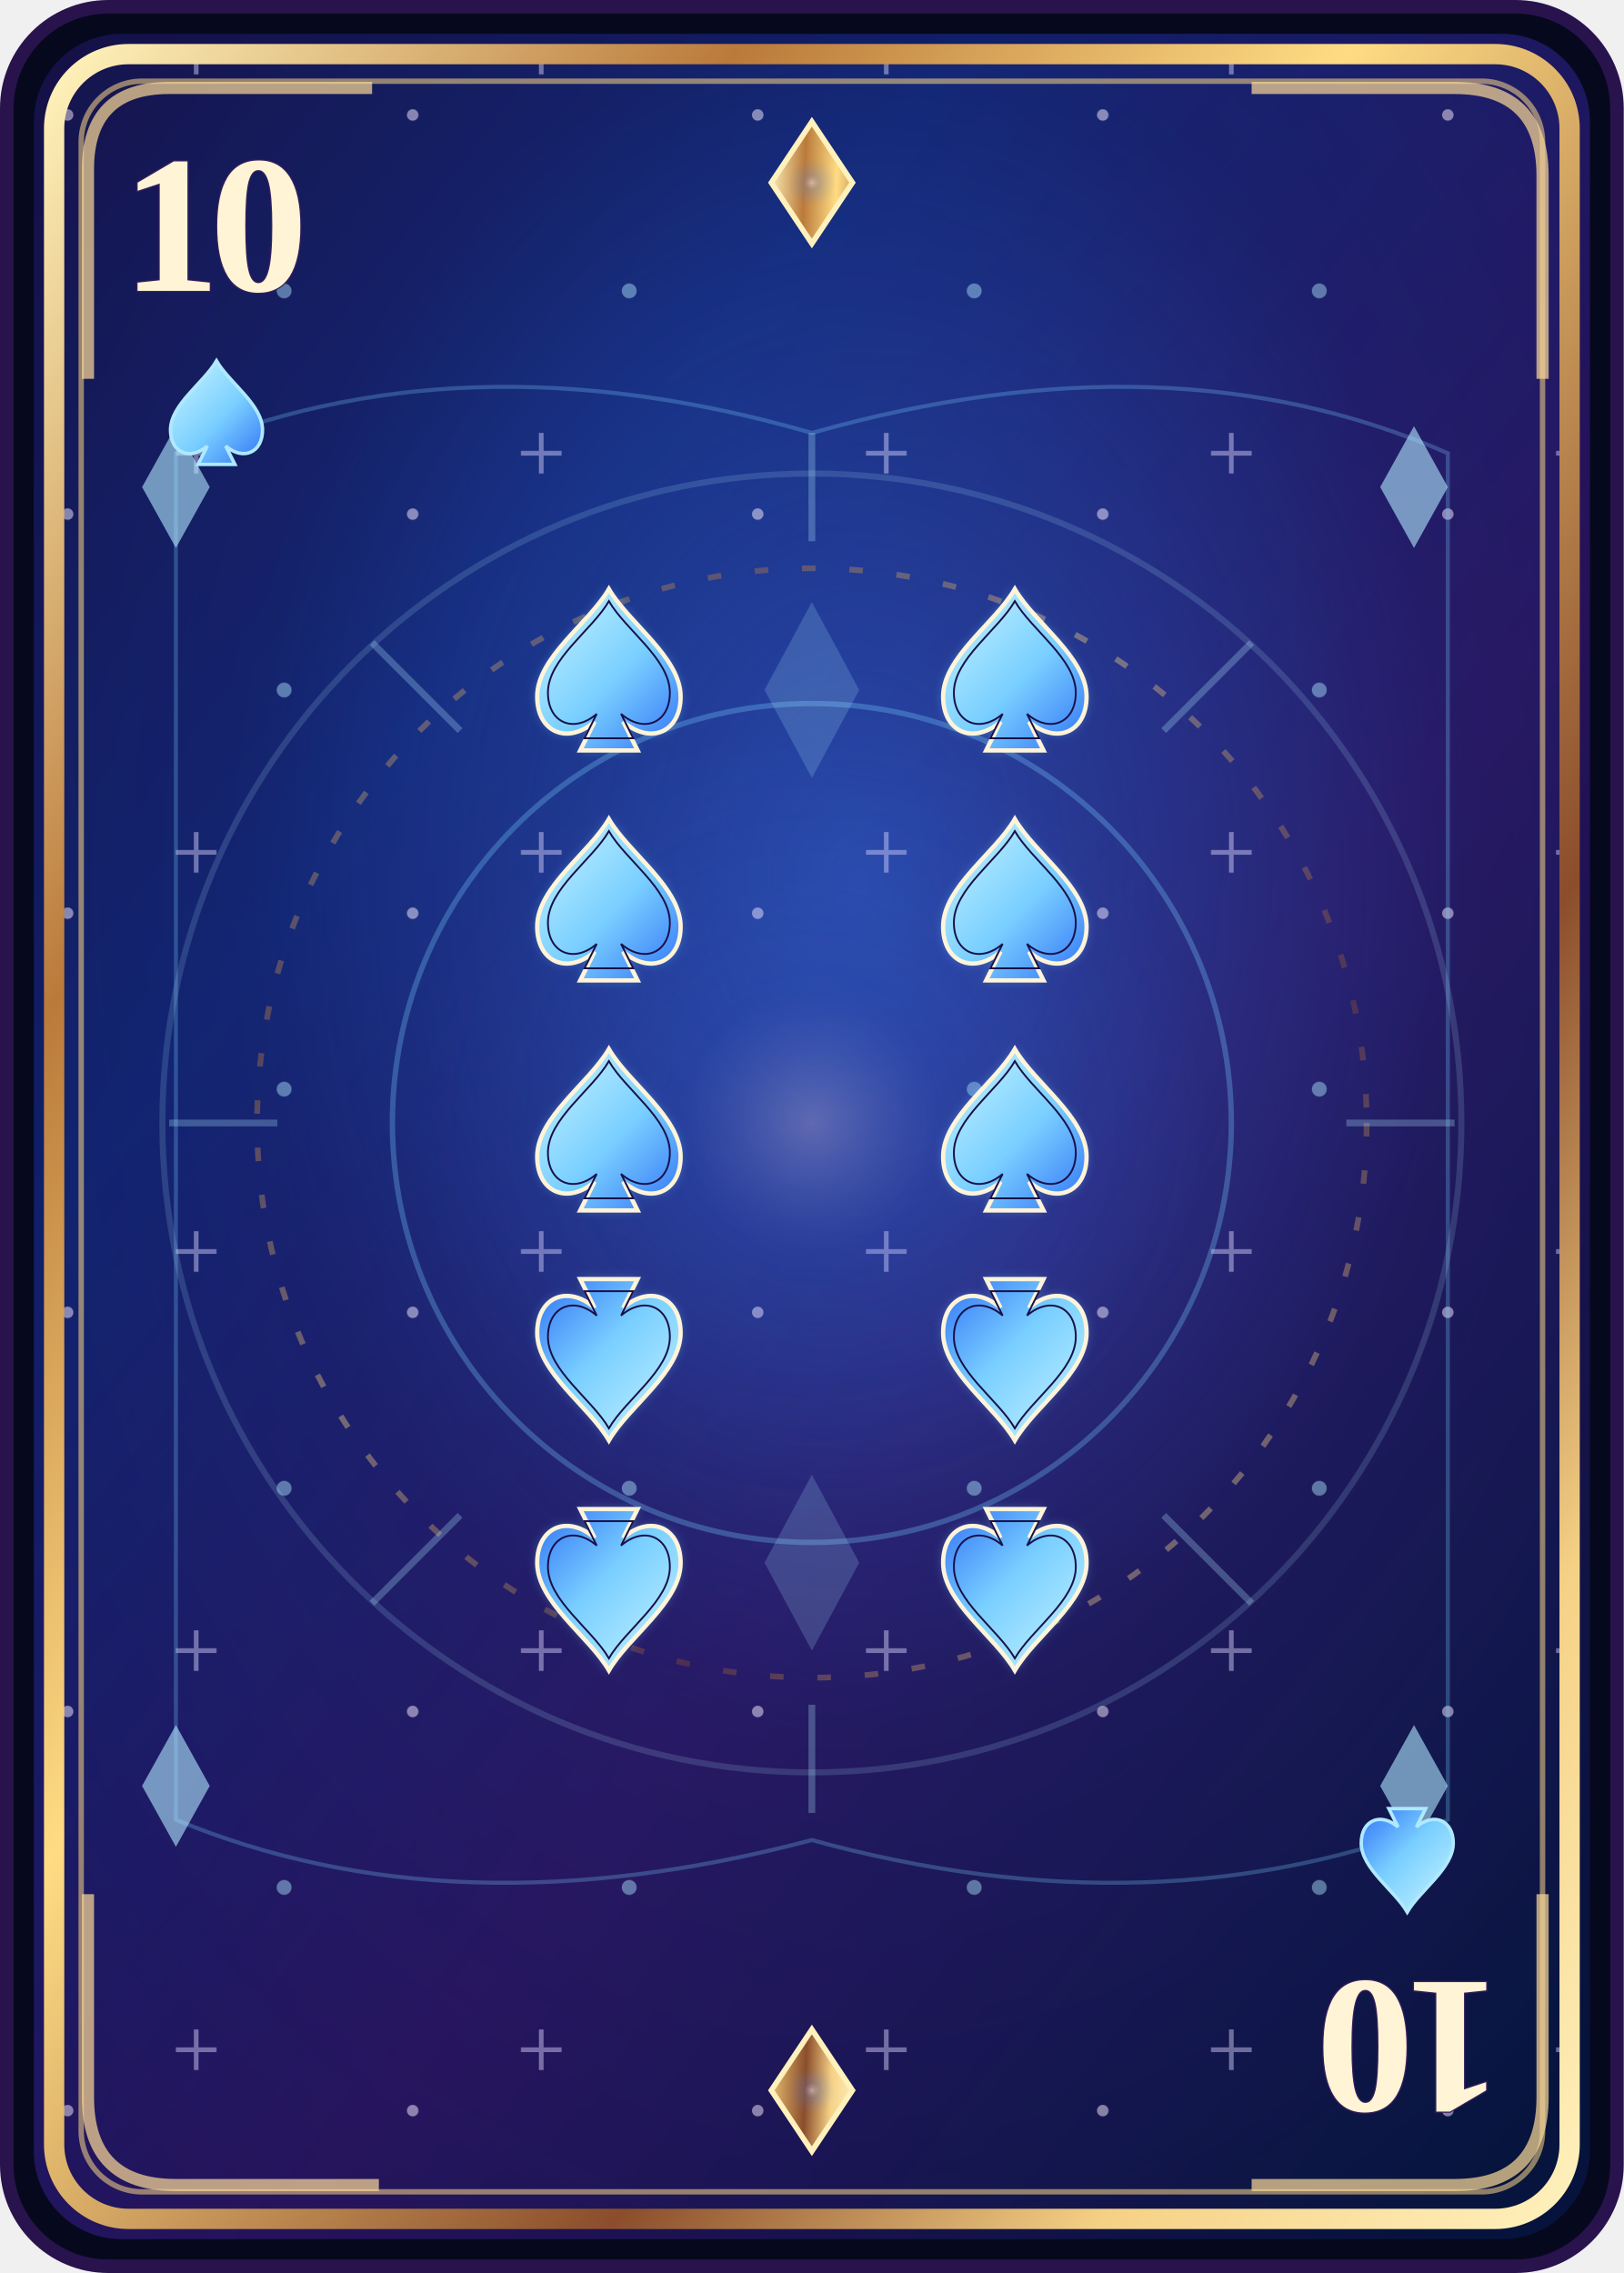
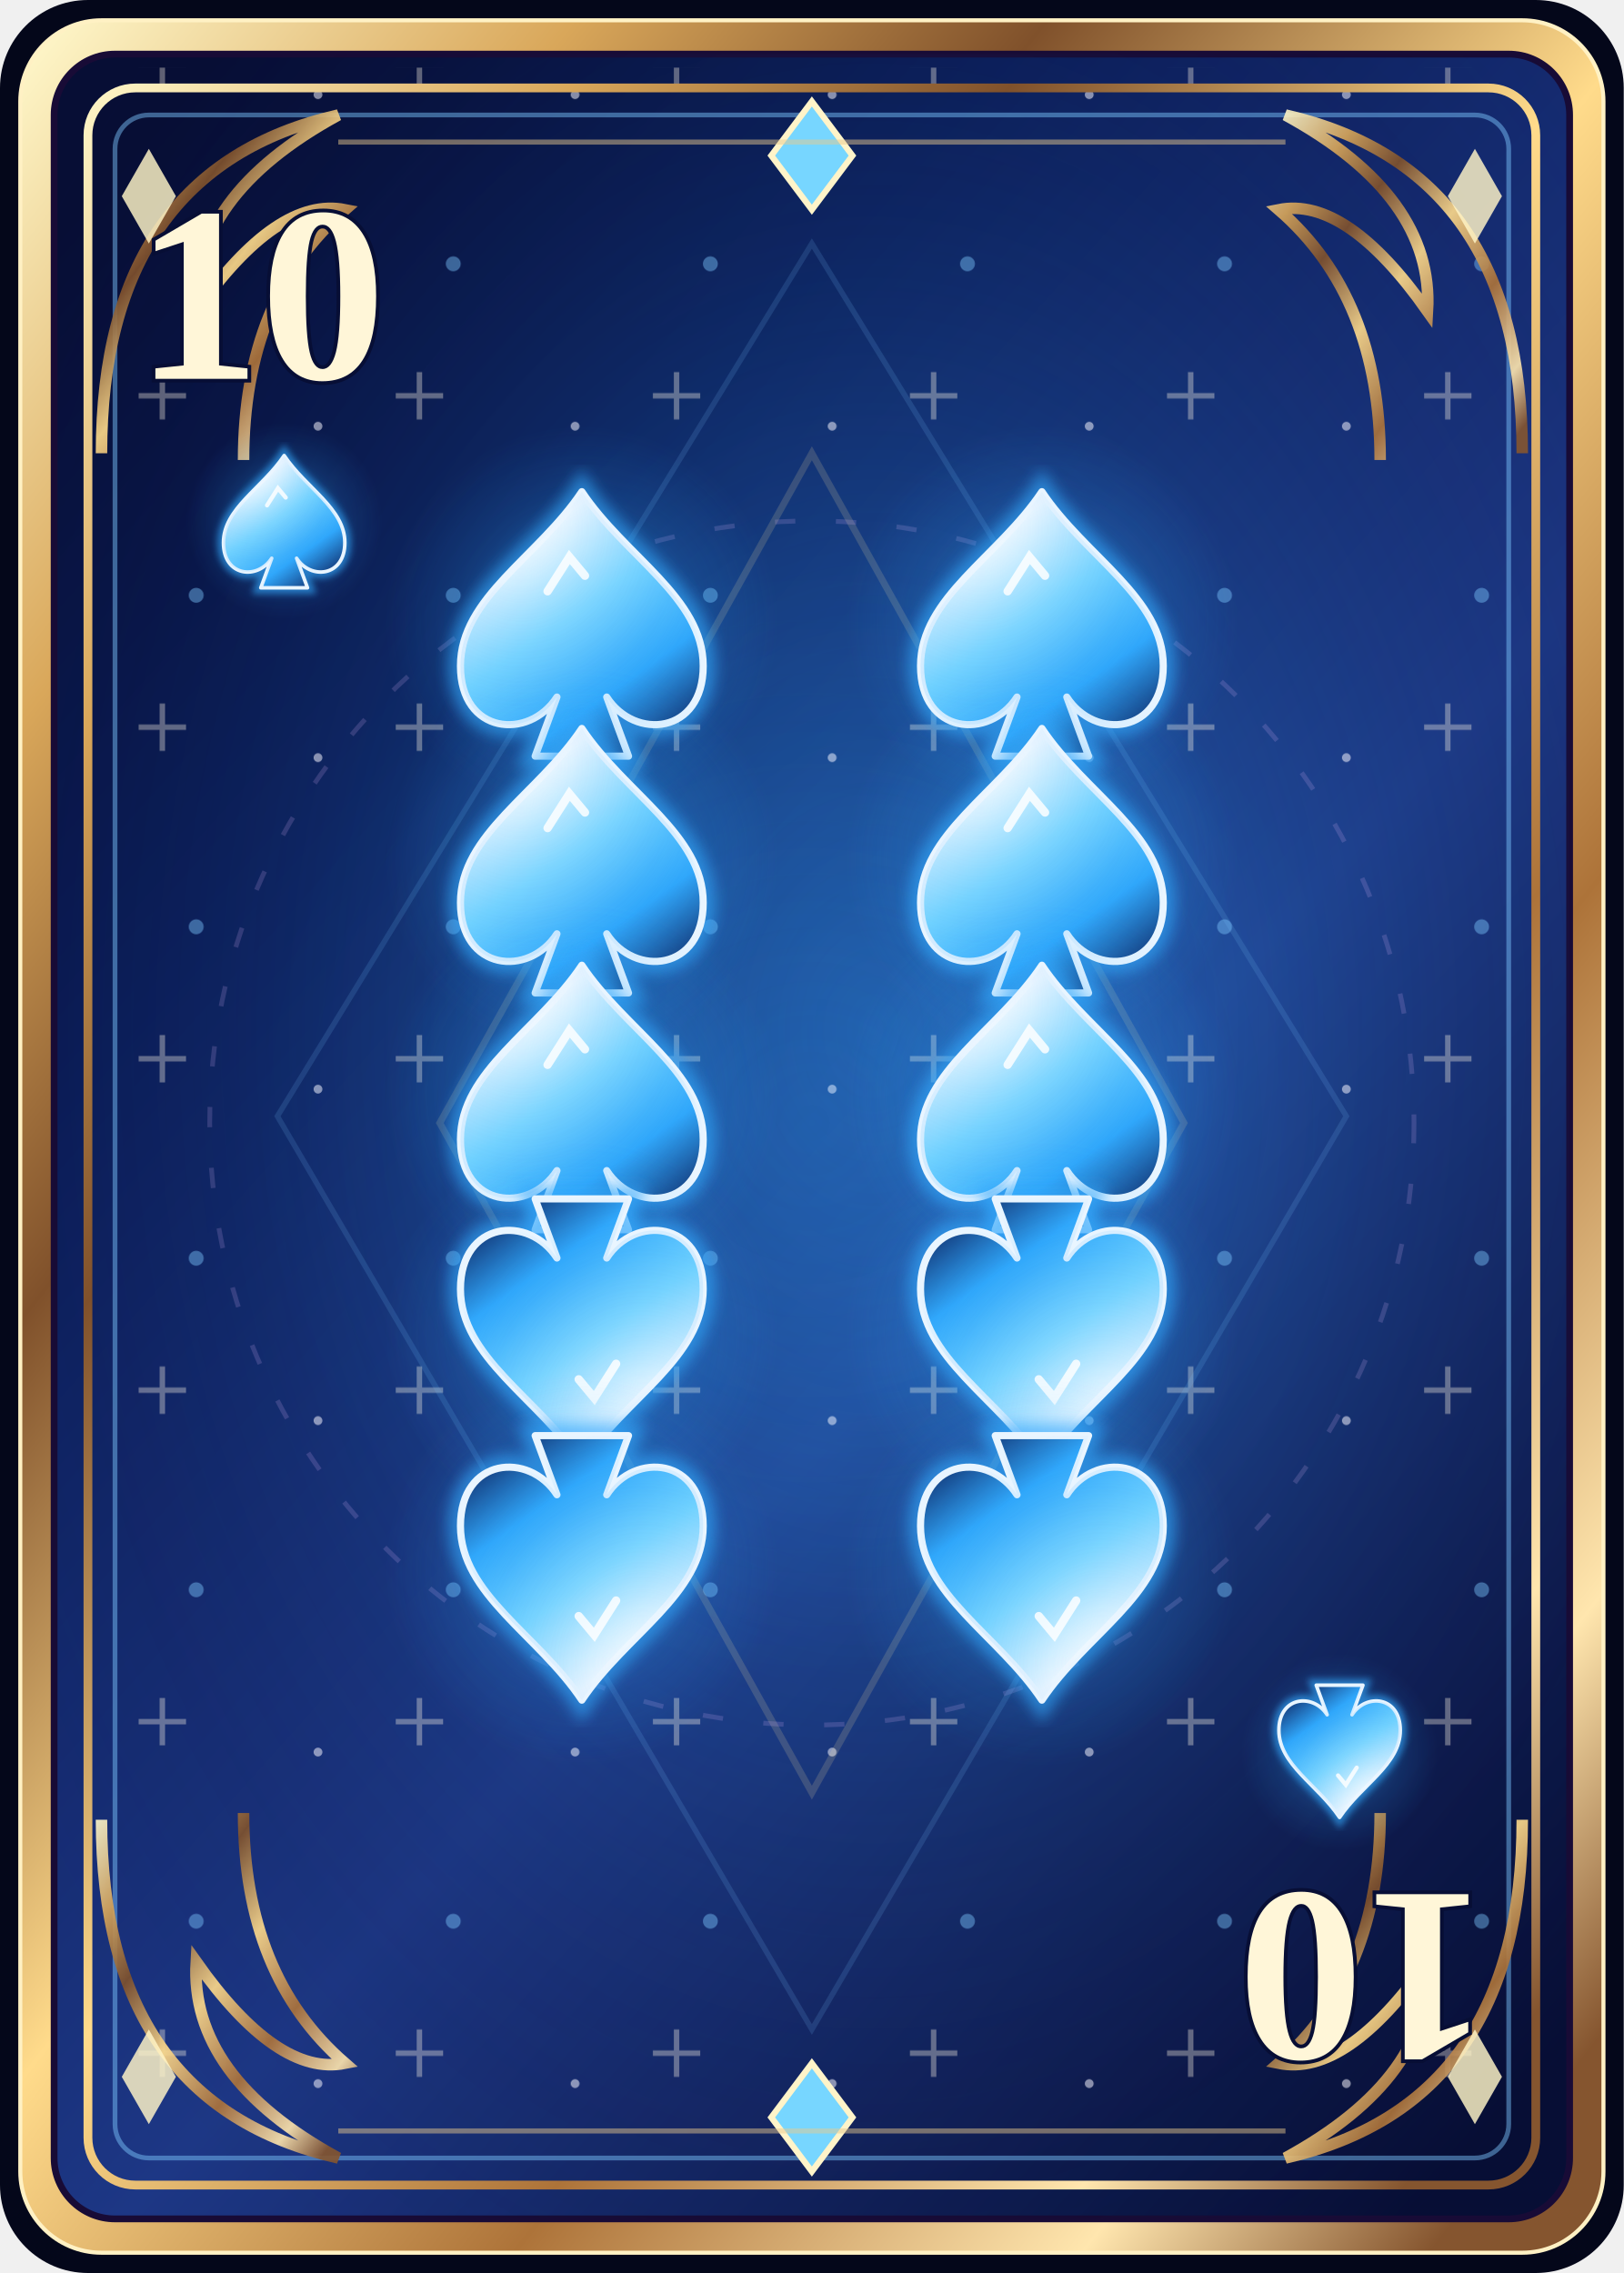
- <svg xmlns="http://www.w3.org/2000/svg" viewBox="0 0 240 336" width="240" height="336" role="img" aria-label="10 of Spades — Mystic Royale" data-card="S-10" data-rank="10" data-suit="S" data-theme="mystic-royale">
+ <svg xmlns="http://www.w3.org/2000/svg" viewBox="0 0 240 336" width="240" height="336" role="img" aria-label="10 of Spades — Mystic Royale Cinematic" data-theme="mystic-royale-cinematic" data-rank="10" data-suit="S" data-card="S-10">
  <defs>
-     <linearGradient id="paper" x1="0" y1="0" x2=".9" y2="1">
-       <stop stop-color="#151046" />
-       <stop offset=".30" stop-color="#101f69" />
-       <stop offset=".63" stop-color="#26125a" />
-       <stop offset="1" stop-color="#06133c" />
+     <linearGradient id="velvet" x1=".1" y1="0" x2=".9" y2="1">
+       <stop stop-color="#070e35" />
+       <stop offset=".25" stop-color="#0b1d59" />
+       <stop offset=".59" stop-color="#1d3785" />
+       <stop offset="1" stop-color="#070e35" />
    </linearGradient>
-     <radialGradient id="nebula" cx=".53" cy=".38" r=".8">
-       <stop stop-color="#387cf8" stop-opacity=".48" />
-       <stop offset=".5" stop-color="#387cf8" stop-opacity=".07" />
-       <stop offset="1" stop-color="#387cf8" stop-opacity="0" />
+     <radialGradient id="aura" cx=".54" cy=".45" r=".68">
+       <stop stop-color="#30a7fb" stop-opacity=".37" />
+       <stop offset=".33" stop-color="#30a7fb" stop-opacity=".19" />
+       <stop offset=".8" stop-color="#070e35" stop-opacity=".06" />
+       <stop offset="1" stop-color="#070e35" stop-opacity="0" />
    </radialGradient>
-     <linearGradient id="gilt" x1="0" y1="0" x2="1" y2="1">
-       <stop stop-color="#fff3bb" />
-       <stop offset=".22" stop-color="#ba7a3a" />
-       <stop offset=".42" stop-color="#ffdc84" />
-       <stop offset=".69" stop-color="#8b4d2b" />
-       <stop offset=".85" stop-color="#f5d185" />
-       <stop offset="1" stop-color="#fff0bc" />
+     <linearGradient id="gold" x1="0" y1="0" x2=".9" y2="1">
+       <stop stop-color="#fff8cb" />
+       <stop offset=".17" stop-color="#d9a75a" />
+       <stop offset=".32" stop-color="#80512b" />
+       <stop offset=".51" stop-color="#ffdb8b" />
+       <stop offset=".71" stop-color="#ad7339" />
+       <stop offset=".89" stop-color="#ffe6ae" />
+       <stop offset="1" stop-color="#85552f" />
    </linearGradient>
-     <linearGradient id="pipFill" x1="0" y1="0" x2=".9" y2="1">
-       <stop stop-color="#fef8ff" />
-       <stop offset=".19" stop-color="#b0e9ff" />
-       <stop offset=".58" stop-color="#79cfff" />
-       <stop offset="1" stop-color="#387cf8" />
+     <linearGradient id="gem" x1=".21" y1="0" x2=".86" y2="1">
+       <stop stop-color="#fff" stop-opacity=".99" />
+       <stop offset=".16" stop-color="#e9f5ff" />
+       <stop offset=".44" stop-color="#77d6ff" />
+       <stop offset=".72" stop-color="#30a7fb" />
+       <stop offset="1" stop-color="#0b1d59" />
    </linearGradient>
-     <radialGradient id="orb">
-       <stop stop-color="#f9ebff" stop-opacity=".7" />
-       <stop offset=".33" stop-color="#387cf8" stop-opacity=".33" />
-       <stop offset="1" stop-color="#387cf8" stop-opacity="0" />
+     <radialGradient id="gemshine" cx=".25" cy=".14" r=".92">
+       <stop stop-color="#ffffff" stop-opacity=".91" />
+       <stop offset=".21" stop-color="#e9f5ff" stop-opacity=".46" />
+       <stop offset=".72" stop-color="#30a7fb" stop-opacity=".23" />
+       <stop offset="1" stop-color="#30a7fb" stop-opacity="0" />
    </radialGradient>
-     <linearGradient id="silk" x1="0" y1="0" x2="1" y2="1">
-       <stop stop-color="#b0e9ff" />
-       <stop offset=".25" stop-color="#101f69" />
-       <stop offset=".6" stop-color="#06133c" />
-       <stop offset="1" stop-color="#387cf8" />
-     </linearGradient>
-     <linearGradient id="face" x1=".27" y1="0" x2=".8" y2="1">
-       <stop stop-color="#ffe8bf" />
-       <stop offset=".37" stop-color="#d49c87" />
-       <stop offset="1" stop-color="#795069" />
-     </linearGradient>
-     <filter id="halo" x="-80%" y="-80%" width="260%" height="260%">
-       <feGaussianBlur stdDeviation="2.6" />
+     <radialGradient id="halo" cx=".5" cy=".5" r=".5">
+       <stop stop-color="#30a7fb" stop-opacity=".75" />
+       <stop offset=".65" stop-color="#30a7fb" stop-opacity=".21" />
+       <stop offset="1" stop-color="#30a7fb" stop-opacity="0" />
+     </radialGradient>
+     <filter id="blur">
+       <feGaussianBlur stdDeviation="5" />
    </filter>
-     <pattern id="stars" width="51" height="59" patternUnits="userSpaceOnUse">
-       <circle cx="10" cy="17" r=".85" fill="#f9edff" opacity=".5" />
-       <circle cx="42" cy="43" r="1.1" fill="#b0e9ff" opacity=".45" />
-       <path d="M29 5v6m-3-3h6" stroke="#ddd6ff" stroke-width=".7" opacity=".45" />
+     <filter id="soft">
+       <feGaussianBlur stdDeviation="2.2" />
+     </filter>
+     <pattern id="stars" width="38" height="49" patternUnits="userSpaceOnUse">
+       <circle cx="9" cy="14" r=".65" fill="#faf8ff" opacity=".52" />
+       <circle cx="29" cy="39" r="1.1" fill="#7cc6fd" opacity=".44" />
+       <path d="M24 6v7m-3.5-3.5h7" stroke="#fff7e4" stroke-width=".8" opacity=".35" />
    </pattern>
-     <path id="glyph" d="M0 -45 C-11 -26 -40 -7 -40 15 C-40 35 -23 42 -8 29 L-16 45 H16 L8 29 C23 42 40 35 40 15 C40 -7 11 -26 0 -45Z" />
+     <path id="suit" d="M0 -42 C-14 -21 -39 -8 -39 14 C-39 36 -17 38 -8 24 L-15 43 H15 L8 24 C17 38 39 36 39 14 C39 -8 14 -21 0 -42Z" />
+     <clipPath id="portraitClip">
+       <path d="M53 107Q120 60 187 107V226Q120 267 53 226Z" />
+     </clipPath>
  </defs>
-   <rect x="1" y="1" width="238" height="334" rx="15" fill="#06091d" stroke="#29134d" stroke-width="2" />
-   <rect x="5" y="5" width="230" height="326" rx="13" fill="url(#paper)" />
-   <rect x="8" y="8" width="224" height="320" rx="11" fill="url(#nebula)" />
-   <rect x="8" y="8" width="224" height="320" rx="11" fill="url(#stars)" />
-   <path d="M26 67Q68 49 120 64Q173 49 214 67V269Q171 286 120 272Q67 286 26 269Z" fill="none" stroke="#79cfff" stroke-width=".6" opacity=".27" />
-   <circle cx="120" cy="166" r="96" fill="none" stroke="#b0e9ff" stroke-width=".9" opacity=".16" />
-   <circle cx="120" cy="166" r="82" fill="none" stroke="url(#gilt)" stroke-width=".85" opacity=".39" stroke-dasharray="2 5" />
-   <path d="M120 64v16m0 172v16m-95-102h16m158 0h16M55 95l13 13m104 116 13 13M185 95l-13 13M68 224l-13 13" stroke="#b0e9ff" opacity=".28" stroke-width="1" />
-   <rect x="8" y="8" width="224" height="320" rx="11" fill="none" stroke="url(#gilt)" stroke-width="3" />
-   <rect x="12" y="12" width="216" height="312" rx="9" fill="none" stroke="#e8c882" stroke-opacity=".6" stroke-width=".8" />
-   <path d="M13 56V25Q13 13 25 13H55M185 13h30q13 0 13 13v30M13 280v30q0 13 13 13h30M185 323h30q13 0 13-13v-30" stroke="#f7d596" stroke-width="1.8" fill="none" opacity=".72" />
-   <path d="M21 72l5-9 5 9-5 9Z M214 72l-5-9-5 9 5 9Z M21 264l5-9 5 9-5 9Z M214 264l-5-9-5 9 5 9Z" fill="#b0e9ff" opacity=".6" />
-   <path d="M120 18l6 9-6 9-6-9Z M120 300l6 9-6 9-6-9Z" fill="url(#gilt)" stroke="#fff1bc" stroke-width=".8" />
-   <g opacity=".6">
-     <circle cx="120" cy="27" r="3.5" fill="url(#orb)" />
-     <circle cx="120" cy="309" r="3.5" fill="url(#orb)" />
+   <rect width="240" height="336" rx="13" fill="#04071a" />
+   <rect x="3" y="3" width="234" height="330" rx="12" fill="url(#gold)" stroke="#fff1c4" stroke-width=".6" />
+   <rect x="8" y="8" width="224" height="320" rx="9" fill="url(#velvet)" stroke="#180b36" stroke-width="1" />
+   <rect x="8" y="8" width="224" height="320" rx="9" fill="url(#aura)" />
+   <rect x="10" y="10" width="220" height="316" rx="7" fill="url(#stars)" />
+   <rect x="13" y="13" width="214" height="310" rx="7" fill="none" stroke="url(#gold)" stroke-width="1.3" />
+   <rect x="17" y="17" width="206" height="302" rx="5" fill="none" stroke="#7cc6fd" stroke-opacity=".47" stroke-width=".7" />
+   <path d="M120 36L199 165L120 300L41 165Z" fill="none" stroke="#7cc6fd" stroke-opacity=".15" stroke-width=".8" />
+   <path d="M120 67L175 166L120 265L65 166Z" fill="none" stroke="#f4d99e" stroke-opacity=".17" stroke-width="1" />
+   <g stroke="url(#gold)" stroke-width="1.7" fill="none" opacity=".9">
+     <path d="M15 67Q15 25 50 17Q28 29 29 46Q41 29 51 31Q36 44 36 68" />
+     <path d="M225 67Q225 25 190 17Q212 29 211 46Q199 29 189 31Q204 44 204 68" />
+     <path d="M15 269Q15 311 50 319Q28 307 29 290Q41 307 51 305Q36 292 36 268" />
+     <path d="M225 269Q225 311 190 319Q212 307 211 290Q199 307 189 305Q204 292 204 268" />
  </g>
-   <circle cx="120" cy="166" r="59" fill="url(#orb)" opacity=".38" />
-   <circle cx="120" cy="166" r="62" fill="none" stroke="#79cfff" stroke-width=".8" opacity=".3" />
-   <path d="M120 89l7 13-7 13-7-13Z M120 218l7 13-7 13-7-13Z" fill="#b0e9ff" opacity=".19" />
-   <g transform="translate(90 99) rotate(0) scale(0.265)">
-     <use href="#glyph" fill="#79cfff" opacity=".42" filter="url(#halo)" />
-     <use href="#glyph" fill="url(#pipFill)" stroke="#fff4da" stroke-width="2.4" />
-     <use href="#glyph" fill="none" stroke="#191149" stroke-width="1.2" transform="scale(.85)" />
+   <g fill="#fff4c7" opacity=".83">
+     <path d="M22 22l4 7-4 7-4-7Z M218 22l4 7-4 7-4-7Z M22 314l4-7-4-7-4 7Z M218 314l4-7-4-7-4 7Z" />
  </g>
-   <g transform="translate(150 99) rotate(0) scale(0.265)">
-     <use href="#glyph" fill="#79cfff" opacity=".42" filter="url(#halo)" />
-     <use href="#glyph" fill="url(#pipFill)" stroke="#fff4da" stroke-width="2.4" />
-     <use href="#glyph" fill="none" stroke="#191149" stroke-width="1.2" transform="scale(.85)" />
+   <path d="M120 15l6 8-6 8-6-8Z M120 321l6-8-6-8-6 8Z" fill="#77d6ff" stroke="#fff4c9" stroke-width=".9" />
+   <path d="M50 21h140M50 315h140" stroke="#e9c88b" stroke-width=".75" opacity=".48" />
+   <circle cx="120" cy="166" r="83" fill="url(#halo)" opacity=".15" />
+   <circle cx="120" cy="166" r="89" fill="none" stroke="#e9b5fd" stroke-width=".7" opacity=".17" stroke-dasharray="3 6" />
+   <g transform="translate(86 92) rotate(0) scale(0.46)" class="royal-pip">
+     <circle r="63" fill="url(#halo)" opacity=".6" />
+     <use href="#suit" fill="#30a7fb" opacity=".62" filter="url(#soft)" stroke="#30a7fb" stroke-width="8" />
+     <use href="#suit" fill="url(#gem)" stroke="#e9f5ff" stroke-width="2.3" stroke-linejoin="round" />
+     <use href="#suit" fill="url(#gemshine)" opacity=".56" />
+     <path d="M-11 -10L-4 -21 L1 -15" fill="none" stroke="#fff" stroke-width="2.7" opacity=".83" stroke-linecap="round" />
  </g>
-   <g transform="translate(90 133) rotate(0) scale(0.265)">
-     <use href="#glyph" fill="#79cfff" opacity=".42" filter="url(#halo)" />
-     <use href="#glyph" fill="url(#pipFill)" stroke="#fff4da" stroke-width="2.4" />
-     <use href="#glyph" fill="none" stroke="#191149" stroke-width="1.2" transform="scale(.85)" />
+   <g transform="translate(154 92) rotate(0) scale(0.46)" class="royal-pip">
+     <circle r="63" fill="url(#halo)" opacity=".6" />
+     <use href="#suit" fill="#30a7fb" opacity=".62" filter="url(#soft)" stroke="#30a7fb" stroke-width="8" />
+     <use href="#suit" fill="url(#gem)" stroke="#e9f5ff" stroke-width="2.3" stroke-linejoin="round" />
+     <use href="#suit" fill="url(#gemshine)" opacity=".56" />
+     <path d="M-11 -10L-4 -21 L1 -15" fill="none" stroke="#fff" stroke-width="2.7" opacity=".83" stroke-linecap="round" />
  </g>
-   <g transform="translate(150 133) rotate(0) scale(0.265)">
-     <use href="#glyph" fill="#79cfff" opacity=".42" filter="url(#halo)" />
-     <use href="#glyph" fill="url(#pipFill)" stroke="#fff4da" stroke-width="2.4" />
-     <use href="#glyph" fill="none" stroke="#191149" stroke-width="1.2" transform="scale(.85)" />
+   <g transform="translate(86 127) rotate(0) scale(0.46)" class="royal-pip">
+     <circle r="63" fill="url(#halo)" opacity=".6" />
+     <use href="#suit" fill="#30a7fb" opacity=".62" filter="url(#soft)" stroke="#30a7fb" stroke-width="8" />
+     <use href="#suit" fill="url(#gem)" stroke="#e9f5ff" stroke-width="2.3" stroke-linejoin="round" />
+     <use href="#suit" fill="url(#gemshine)" opacity=".56" />
+     <path d="M-11 -10L-4 -21 L1 -15" fill="none" stroke="#fff" stroke-width="2.7" opacity=".83" stroke-linecap="round" />
  </g>
-   <g transform="translate(90 167) rotate(0) scale(0.265)">
-     <use href="#glyph" fill="#79cfff" opacity=".42" filter="url(#halo)" />
-     <use href="#glyph" fill="url(#pipFill)" stroke="#fff4da" stroke-width="2.4" />
-     <use href="#glyph" fill="none" stroke="#191149" stroke-width="1.2" transform="scale(.85)" />
+   <g transform="translate(154 127) rotate(0) scale(0.46)" class="royal-pip">
+     <circle r="63" fill="url(#halo)" opacity=".6" />
+     <use href="#suit" fill="#30a7fb" opacity=".62" filter="url(#soft)" stroke="#30a7fb" stroke-width="8" />
+     <use href="#suit" fill="url(#gem)" stroke="#e9f5ff" stroke-width="2.3" stroke-linejoin="round" />
+     <use href="#suit" fill="url(#gemshine)" opacity=".56" />
+     <path d="M-11 -10L-4 -21 L1 -15" fill="none" stroke="#fff" stroke-width="2.7" opacity=".83" stroke-linecap="round" />
  </g>
-   <g transform="translate(150 167) rotate(0) scale(0.265)">
-     <use href="#glyph" fill="#79cfff" opacity=".42" filter="url(#halo)" />
-     <use href="#glyph" fill="url(#pipFill)" stroke="#fff4da" stroke-width="2.4" />
-     <use href="#glyph" fill="none" stroke="#191149" stroke-width="1.2" transform="scale(.85)" />
+   <g transform="translate(86 162) rotate(0) scale(0.46)" class="royal-pip">
+     <circle r="63" fill="url(#halo)" opacity=".6" />
+     <use href="#suit" fill="#30a7fb" opacity=".62" filter="url(#soft)" stroke="#30a7fb" stroke-width="8" />
+     <use href="#suit" fill="url(#gem)" stroke="#e9f5ff" stroke-width="2.3" stroke-linejoin="round" />
+     <use href="#suit" fill="url(#gemshine)" opacity=".56" />
+     <path d="M-11 -10L-4 -21 L1 -15" fill="none" stroke="#fff" stroke-width="2.7" opacity=".83" stroke-linecap="round" />
  </g>
-   <g transform="translate(90 201) rotate(180) scale(0.265)">
-     <use href="#glyph" fill="#79cfff" opacity=".42" filter="url(#halo)" />
-     <use href="#glyph" fill="url(#pipFill)" stroke="#fff4da" stroke-width="2.4" />
-     <use href="#glyph" fill="none" stroke="#191149" stroke-width="1.2" transform="scale(.85)" />
+   <g transform="translate(154 162) rotate(0) scale(0.46)" class="royal-pip">
+     <circle r="63" fill="url(#halo)" opacity=".6" />
+     <use href="#suit" fill="#30a7fb" opacity=".62" filter="url(#soft)" stroke="#30a7fb" stroke-width="8" />
+     <use href="#suit" fill="url(#gem)" stroke="#e9f5ff" stroke-width="2.3" stroke-linejoin="round" />
+     <use href="#suit" fill="url(#gemshine)" opacity=".56" />
+     <path d="M-11 -10L-4 -21 L1 -15" fill="none" stroke="#fff" stroke-width="2.7" opacity=".83" stroke-linecap="round" />
  </g>
-   <g transform="translate(150 201) rotate(180) scale(0.265)">
-     <use href="#glyph" fill="#79cfff" opacity=".42" filter="url(#halo)" />
-     <use href="#glyph" fill="url(#pipFill)" stroke="#fff4da" stroke-width="2.4" />
-     <use href="#glyph" fill="none" stroke="#191149" stroke-width="1.2" transform="scale(.85)" />
+   <g transform="translate(86 197) rotate(180) scale(0.46)" class="royal-pip">
+     <circle r="63" fill="url(#halo)" opacity=".6" />
+     <use href="#suit" fill="#30a7fb" opacity=".62" filter="url(#soft)" stroke="#30a7fb" stroke-width="8" />
+     <use href="#suit" fill="url(#gem)" stroke="#e9f5ff" stroke-width="2.3" stroke-linejoin="round" />
+     <use href="#suit" fill="url(#gemshine)" opacity=".56" />
+     <path d="M-11 -10L-4 -21 L1 -15" fill="none" stroke="#fff" stroke-width="2.7" opacity=".83" stroke-linecap="round" />
  </g>
-   <g transform="translate(90 235) rotate(180) scale(0.265)">
-     <use href="#glyph" fill="#79cfff" opacity=".42" filter="url(#halo)" />
-     <use href="#glyph" fill="url(#pipFill)" stroke="#fff4da" stroke-width="2.4" />
-     <use href="#glyph" fill="none" stroke="#191149" stroke-width="1.2" transform="scale(.85)" />
+   <g transform="translate(154 197) rotate(180) scale(0.46)" class="royal-pip">
+     <circle r="63" fill="url(#halo)" opacity=".6" />
+     <use href="#suit" fill="#30a7fb" opacity=".62" filter="url(#soft)" stroke="#30a7fb" stroke-width="8" />
+     <use href="#suit" fill="url(#gem)" stroke="#e9f5ff" stroke-width="2.3" stroke-linejoin="round" />
+     <use href="#suit" fill="url(#gemshine)" opacity=".56" />
+     <path d="M-11 -10L-4 -21 L1 -15" fill="none" stroke="#fff" stroke-width="2.7" opacity=".83" stroke-linecap="round" />
  </g>
-   <g transform="translate(150 235) rotate(180) scale(0.265)">
-     <use href="#glyph" fill="#79cfff" opacity=".42" filter="url(#halo)" />
-     <use href="#glyph" fill="url(#pipFill)" stroke="#fff4da" stroke-width="2.4" />
-     <use href="#glyph" fill="none" stroke="#191149" stroke-width="1.2" transform="scale(.85)" />
+   <g transform="translate(86 232) rotate(180) scale(0.46)" class="royal-pip">
+     <circle r="63" fill="url(#halo)" opacity=".6" />
+     <use href="#suit" fill="#30a7fb" opacity=".62" filter="url(#soft)" stroke="#30a7fb" stroke-width="8" />
+     <use href="#suit" fill="url(#gem)" stroke="#e9f5ff" stroke-width="2.3" stroke-linejoin="round" />
+     <use href="#suit" fill="url(#gemshine)" opacity=".56" />
+     <path d="M-11 -10L-4 -21 L1 -15" fill="none" stroke="#fff" stroke-width="2.7" opacity=".83" stroke-linecap="round" />
+   </g>
+   <g transform="translate(154 232) rotate(180) scale(0.46)" class="royal-pip">
+     <circle r="63" fill="url(#halo)" opacity=".6" />
+     <use href="#suit" fill="#30a7fb" opacity=".62" filter="url(#soft)" stroke="#30a7fb" stroke-width="8" />
+     <use href="#suit" fill="url(#gem)" stroke="#e9f5ff" stroke-width="2.3" stroke-linejoin="round" />
+     <use href="#suit" fill="url(#gemshine)" opacity=".56" />
+     <path d="M-11 -10L-4 -21 L1 -15" fill="none" stroke="#fff" stroke-width="2.7" opacity=".83" stroke-linecap="round" />
  </g>
  <g>
-     <text x="18" y="43" font-family="Georgia,Times New Roman,serif" font-size="29" font-weight="700" fill="#fff4d5" stroke="#36205d" stroke-width=".35" paint-order="stroke" letter-spacing="-1.5">10</text>
-     <use href="#glyph" transform="translate(32 61) scale(.17)" fill="url(#pipFill)" stroke="#b0e9ff" stroke-width="3" />
+     <text x="20" y="56" font-family="Georgia,Times New Roman,serif" font-size="37" font-weight="bold" fill="#fff6d8" stroke="#070e35" stroke-width="1.1" paint-order="stroke">10</text>
+     <g transform="translate(42 77) rotate(0) scale(0.23)" class="royal-pip">
+       <circle r="63" fill="url(#halo)" opacity=".6" />
+       <use href="#suit" fill="#30a7fb" opacity=".62" filter="url(#soft)" stroke="#30a7fb" stroke-width="8" />
+       <use href="#suit" fill="url(#gem)" stroke="#e9f5ff" stroke-width="2.3" stroke-linejoin="round" />
+       <use href="#suit" fill="url(#gemshine)" opacity=".56" />
+       <path d="M-11 -10L-4 -21 L1 -15" fill="none" stroke="#fff" stroke-width="2.7" opacity=".83" stroke-linecap="round" />
+     </g>
  </g>
  <g transform="translate(240 336) rotate(180)">
-     <g>
-       <text x="18" y="43" font-family="Georgia,Times New Roman,serif" font-size="29" font-weight="700" fill="#fff4d5" stroke="#36205d" stroke-width=".35" paint-order="stroke" letter-spacing="-1.5">10</text>
-       <use href="#glyph" transform="translate(32 61) scale(.17)" fill="url(#pipFill)" stroke="#b0e9ff" stroke-width="3" />
+     <text x="20" y="56" font-family="Georgia,Times New Roman,serif" font-size="37" font-weight="bold" fill="#fff6d8" stroke="#070e35" stroke-width="1.1" paint-order="stroke">10</text>
+     <g transform="translate(42 77) rotate(0) scale(0.23)" class="royal-pip">
+       <circle r="63" fill="url(#halo)" opacity=".6" />
+       <use href="#suit" fill="#30a7fb" opacity=".62" filter="url(#soft)" stroke="#30a7fb" stroke-width="8" />
+       <use href="#suit" fill="url(#gem)" stroke="#e9f5ff" stroke-width="2.3" stroke-linejoin="round" />
+       <use href="#suit" fill="url(#gemshine)" opacity=".56" />
+       <path d="M-11 -10L-4 -21 L1 -15" fill="none" stroke="#fff" stroke-width="2.7" opacity=".83" stroke-linecap="round" />
    </g>
  </g>
</svg>
